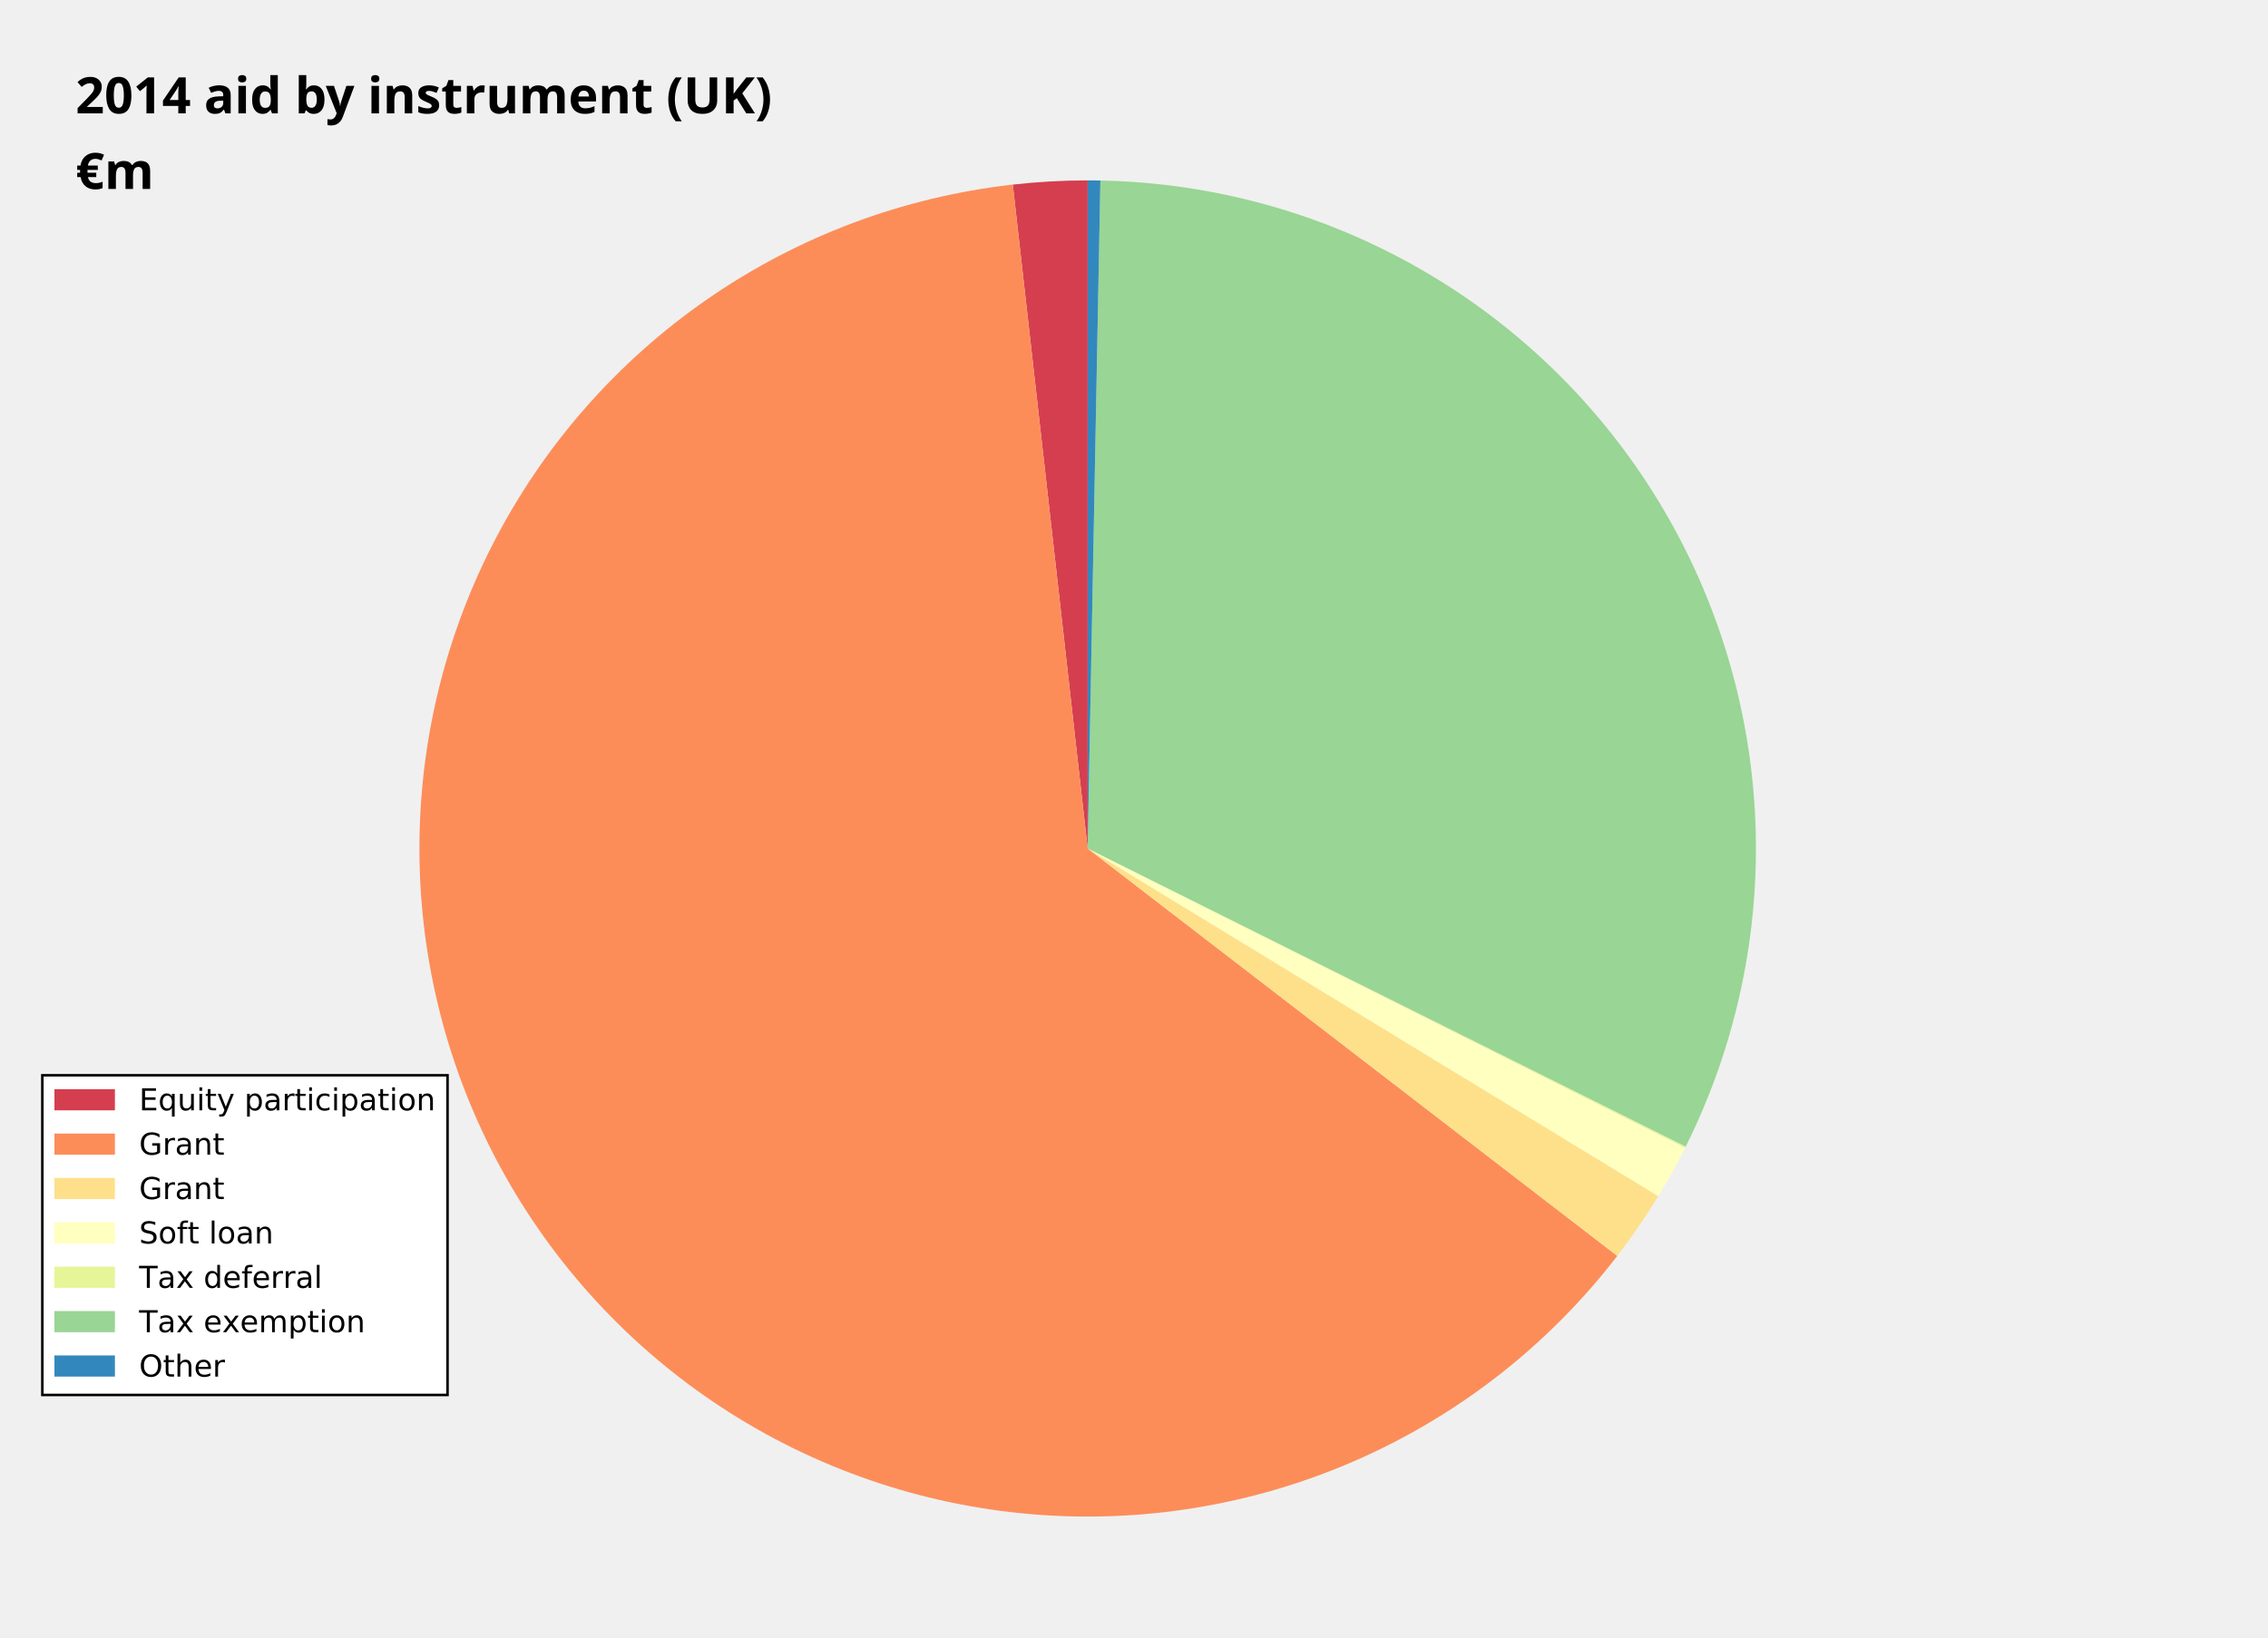
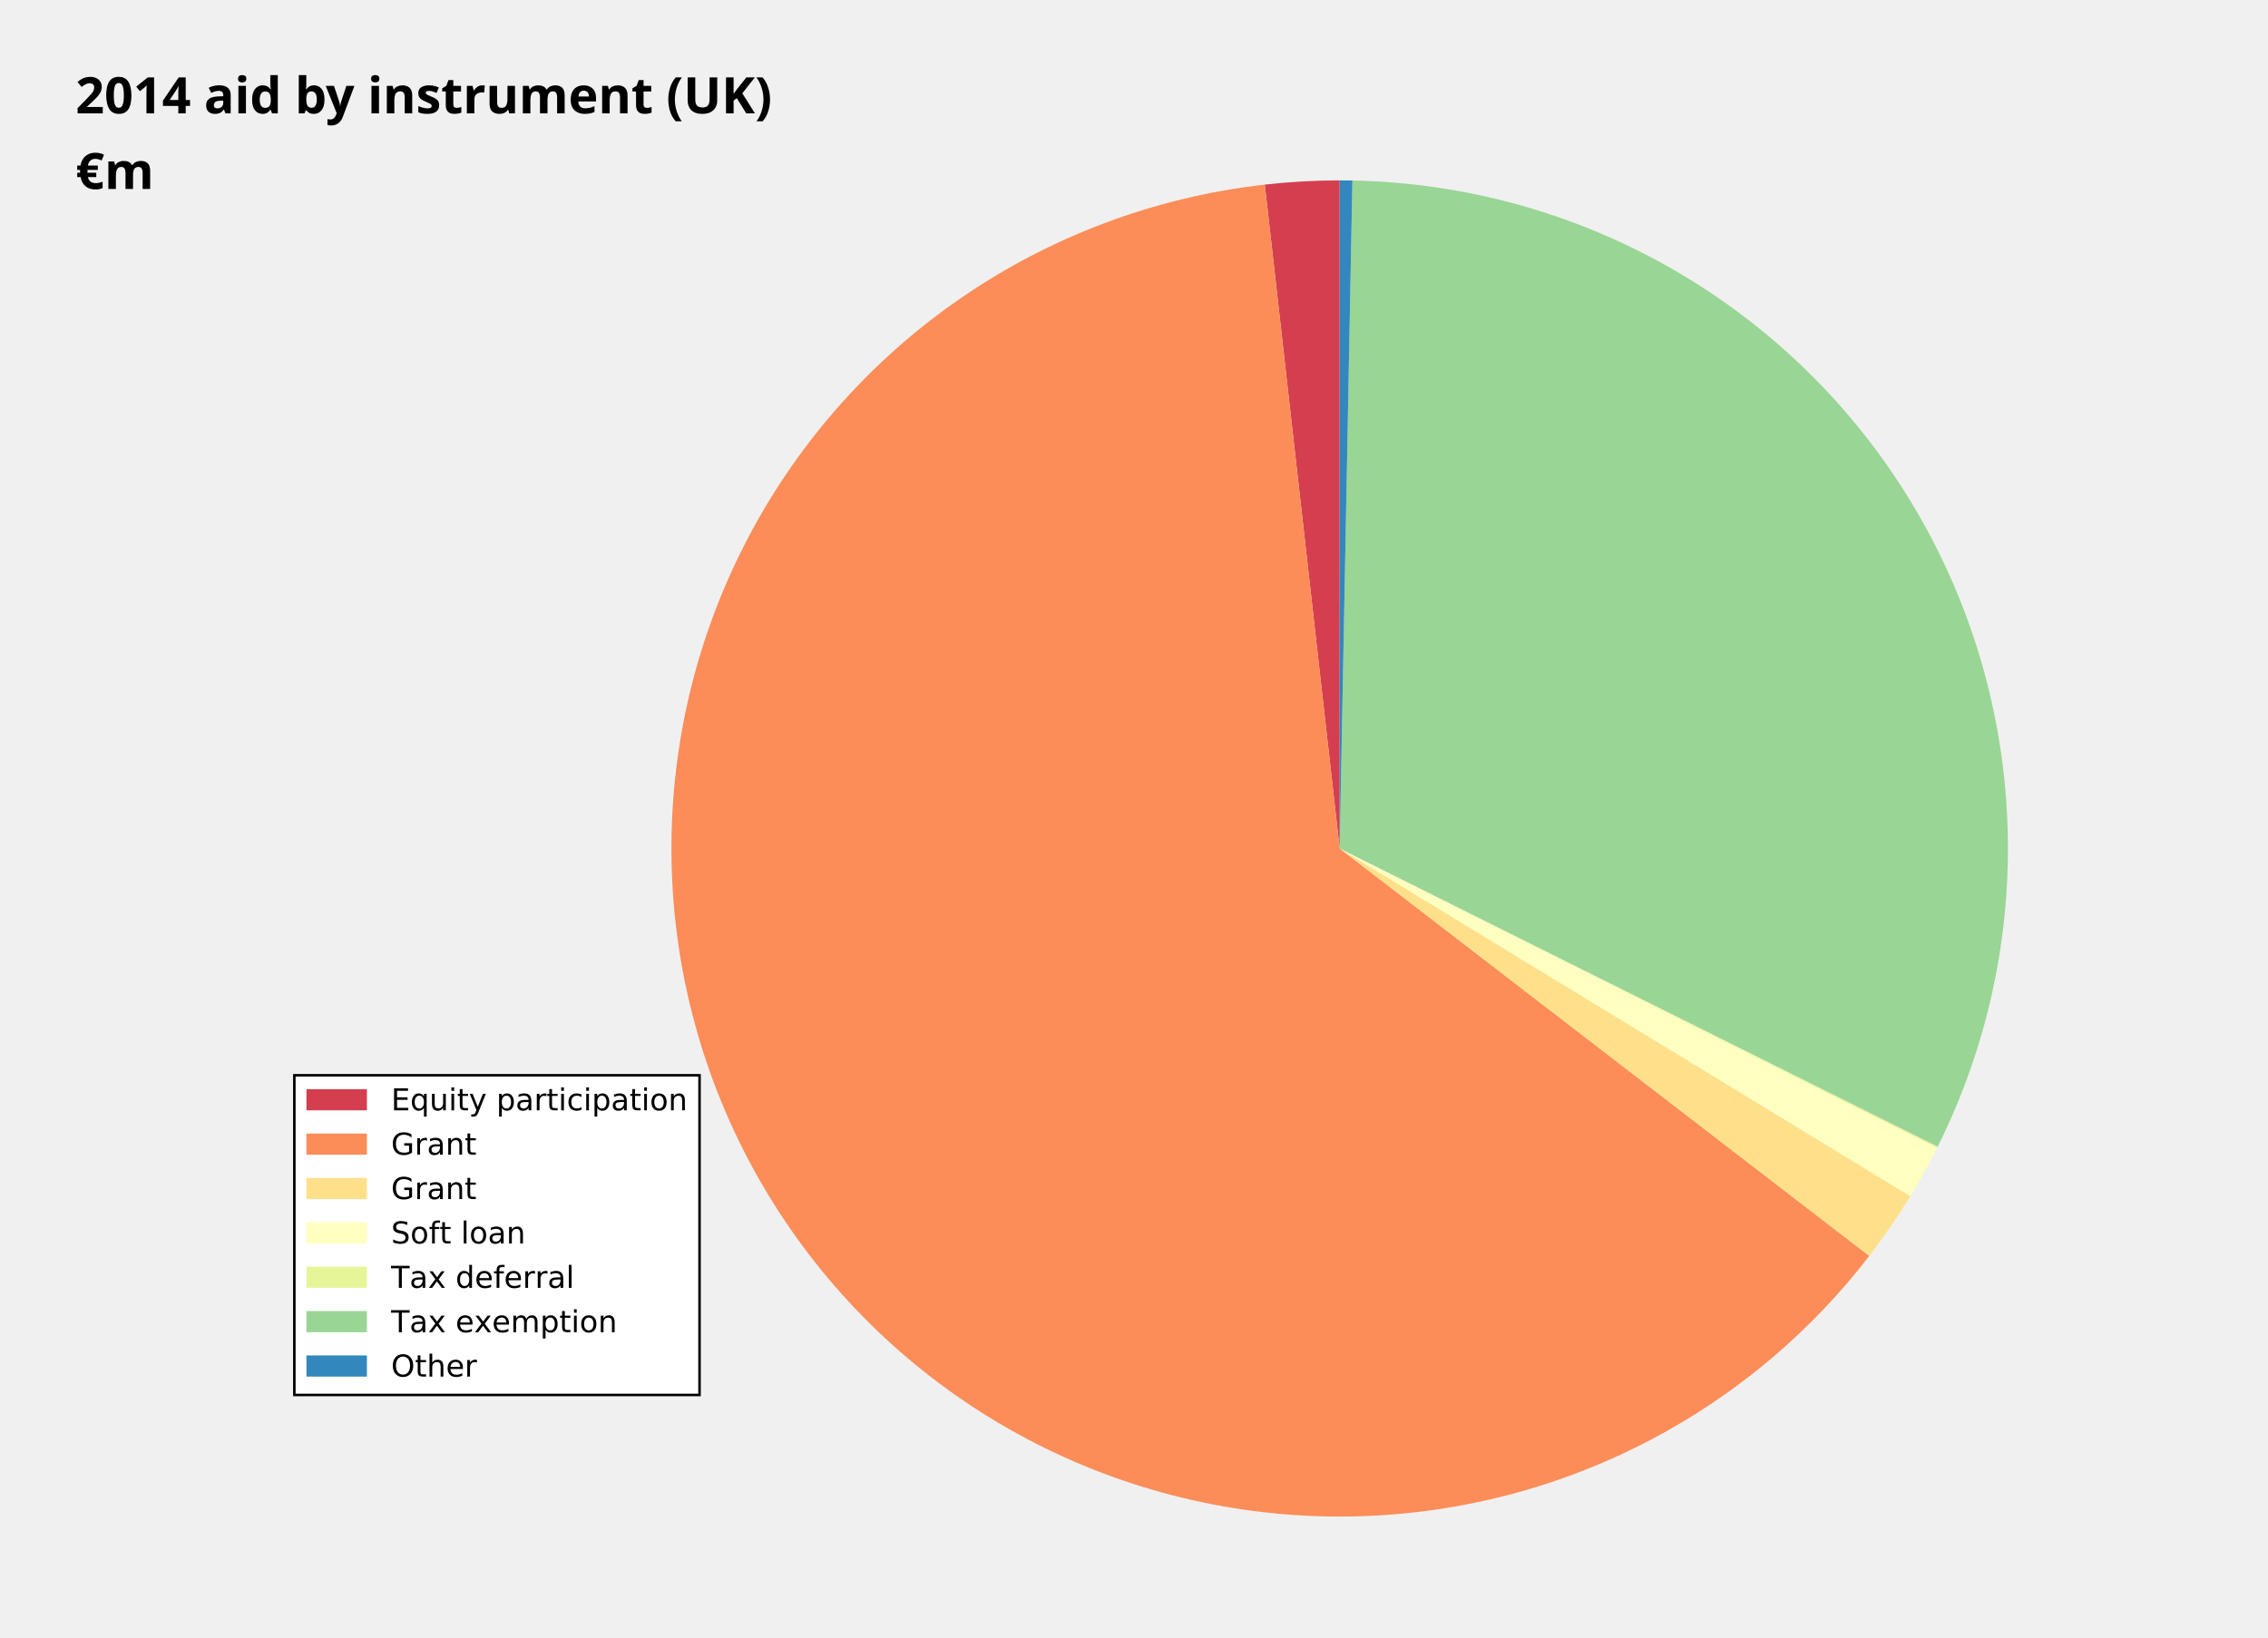
<svg xmlns="http://www.w3.org/2000/svg" xmlns:xlink="http://www.w3.org/1999/xlink" height="650" version="1.1" width="900">
  <defs>
    <style type="text/css">
   *{stroke-linecap:butt;stroke-linejoin:round;stroke-miterlimit:100000;}
  </style>
  </defs>
  <style>
  .tooltip{
	   font-size: 12px;
       font-family: "Helvetica";
       fill: white;
       stroke: white;
       stroke-width: 0.85;
        }
        .tooltip_bg{
	   fill: #34495E;
	   stroke: white;
	   stroke-width: 1;
	   opacity: 0.85;
        }
    .section:hover
    {
        opacity: 0.5;
    }
    .title
			{
				font-family: sans-serif;
				font-size: 20px;
				font-weight: bold;
			}
    .subtitle	
			{
				font-family: sans-serif;
				font-size: 14px;
				font-style: italic;
			}
    
 </style>
-   <g id="figure_1" transform="translate(0 50)scale(2)">
-     <g id="patch_1" transform="translate(50 0)">
+   <g id="figure_1" transform="translate(100 50)scale(2)">
+     <g id="patch_1">
      <path d="M 0 288  L 432 288  L 432 0  L 0 0  z " style="fill:#ffffff;" visibility="hidden" />
    </g>
    <g id="axes_1">
      <g id="patch_2">
        <path atitle="Equity participation" class="section" d="M 215.808 10.8  C 213.326 10.8 210.845 10.87 208.367 11.009  C 205.889 11.148 203.415 11.357 200.949 11.635  L 215.808 143.389  L 215.808 10.8  z " style="fill:#d53e4f;" value="134.6" />
      </g>
      <g id="patch_3">
        <path atitle="Grant" class="section" d="M 200.949 11.635  C 179.187 14.09 158.369 21.898 140.36 34.359  C 122.352 46.821 107.708 63.553 97.743 83.053  C 87.777 102.554 82.796 124.224 83.247 146.119  C 83.698 168.014 89.566 189.46 100.326 208.534  C 111.086 227.609 126.406 243.723 144.912 255.433  C 163.419 267.143 184.541 274.087 206.385 275.644  C 228.23 277.2 250.123 273.32 270.103 264.353  C 290.082 255.385 307.532 241.605 320.888 224.249  L 215.808 143.389  L 200.949 11.635  z " style="fill:#fc8d59;" value="4727.2" />
      </g>
      <g id="patch_4">
        <path atitle="Grant" class="section" d="M 320.888 224.249  C 322.351 222.348 323.762 220.408 325.119 218.43  C 326.477 216.452 327.781 214.438 329.029 212.389  L 215.808 143.389  L 320.888 224.249  z " style="fill:#fee08b;" value="130.1" />
      </g>
      <g id="patch_5">
        <path atitle="Soft loan" class="section" d="M 329.029 212.389  C 329.98 210.829 330.899 209.249 331.784 207.651  C 332.67 206.053 333.522 204.436 334.341 202.803  L 215.808 143.389  L 329.029 212.389  z " style="fill:#ffffbf;" value="99.1" />
      </g>
      <g id="patch_6">
        <path atitle="Tax deferral" class="section" d="M 334.341 202.803  C 334.362 202.761 334.382 202.72 334.403 202.679  C 334.424 202.638 334.444 202.596 334.465 202.555  L 215.808 143.389  L 334.341 202.803  z " style="fill:#e6f598;" value="2.5" />
      </g>
      <g id="patch_7">
        <path atitle="Tax exemption" class="section" d="M 334.465 202.555  C 344.449 182.533 349.204 160.305 348.286 137.951  C 347.368 115.596 340.807 93.833 329.216 74.697  C 317.625 55.56 301.376 39.665 281.989 28.498  C 262.602 17.33 240.7 11.25 218.33 10.824  L 215.808 143.389  L 334.465 202.555  z " style="fill:#99d594;" value="2414.2" />
      </g>
      <g id="patch_8">
        <path atitle="Other" class="section" d="M 218.33 10.824  C 217.91 10.816 217.49 10.81 217.069 10.806  C 216.649 10.802 216.229 10.8 215.808 10.8  L 215.808 143.389  L 218.33 10.824  z " style="fill:#3288bd;" value="22.8" />
      </g>
      <g id="matplotlib.axis_1" />
      <g id="matplotlib.axis_2" />
      <g id="legend_1" transform="translate(0,180) scale(0.5)">
        <g id="patch_9">
          <path d="M 16.8 143.696  L 177.593 143.696  L 177.593 16.8  L 16.8 16.8  z " style="fill:#ffffff;stroke:#000000;stroke-linejoin:miter;" />
        </g>
        <g id="patch_10">
          <path d="M 21.6 30.718  L 45.6 30.718  L 45.6 22.318  L 21.6 22.318  z " style="fill:#d53e4f;" />
        </g>
        <g id="text_1">
          <defs>
            <path d="M 34.281 27.484  Q 23.391 27.484 19.188 25  Q 14.984 22.516 14.984 16.5  Q 14.984 11.719 18.141 8.906  Q 21.297 6.109 26.703 6.109  Q 34.188 6.109 38.703 11.406  Q 43.219 16.703 43.219 25.484  L 43.219 27.484  z M 52.203 31.203  L 52.203 0  L 43.219 0  L 43.219 8.297  Q 40.141 3.328 35.547 0.953  Q 30.953 -1.422 24.312 -1.422  Q 15.922 -1.422 10.953 3.297  Q 6 8.016 6 15.922  Q 6 25.141 12.172 29.828  Q 18.359 34.516 30.609 34.516  L 43.219 34.516  L 43.219 35.406  Q 43.219 41.609 39.141 45  Q 35.062 48.391 27.688 48.391  Q 23 48.391 18.547 47.266  Q 14.109 46.141 10.016 43.891  L 10.016 52.203  Q 14.938 54.109 19.578 55.047  Q 24.219 56 28.609 56  Q 40.484 56 46.344 49.844  Q 52.203 43.703 52.203 31.203  " id="BitstreamVeraSans-Roman-61" />
            <path d="M 30.609 48.391  Q 23.391 48.391 19.188 42.75  Q 14.984 37.109 14.984 27.297  Q 14.984 17.484 19.156 11.844  Q 23.344 6.203 30.609 6.203  Q 37.797 6.203 41.984 11.859  Q 46.188 17.531 46.188 27.297  Q 46.188 37.016 41.984 42.703  Q 37.797 48.391 30.609 48.391  M 30.609 56  Q 42.328 56 49.016 48.375  Q 55.719 40.766 55.719 27.297  Q 55.719 13.875 49.016 6.219  Q 42.328 -1.422 30.609 -1.422  Q 18.844 -1.422 12.172 6.219  Q 5.516 13.875 5.516 27.297  Q 5.516 40.766 12.172 48.375  Q 18.844 56 30.609 56  " id="BitstreamVeraSans-Roman-6f" />
            <path d="M 18.312 70.219  L 18.312 54.688  L 36.812 54.688  L 36.812 47.703  L 18.312 47.703  L 18.312 18.016  Q 18.312 11.328 20.141 9.422  Q 21.969 7.516 27.594 7.516  L 36.812 7.516  L 36.812 0  L 27.594 0  Q 17.188 0 13.234 3.875  Q 9.281 7.766 9.281 18.016  L 9.281 47.703  L 2.688 47.703  L 2.688 54.688  L 9.281 54.688  L 9.281 70.219  z " id="BitstreamVeraSans-Roman-74" />
            <path d="M 9.812 72.906  L 55.906 72.906  L 55.906 64.594  L 19.672 64.594  L 19.672 43.016  L 54.391 43.016  L 54.391 34.719  L 19.672 34.719  L 19.672 8.297  L 56.781 8.297  L 56.781 0  L 9.812 0  z " id="BitstreamVeraSans-Roman-45" />
            <path d="M 41.109 46.297  Q 39.594 47.172 37.812 47.578  Q 36.031 48 33.891 48  Q 26.266 48 22.188 43.047  Q 18.109 38.094 18.109 28.812  L 18.109 0  L 9.078 0  L 9.078 54.688  L 18.109 54.688  L 18.109 46.188  Q 20.953 51.172 25.484 53.578  Q 30.031 56 36.531 56  Q 37.453 56 38.578 55.875  Q 39.703 55.766 41.062 55.516  z " id="BitstreamVeraSans-Roman-72" />
            <path id="BitstreamVeraSans-Roman-20" />
            <path d="M 8.5 21.578  L 8.5 54.688  L 17.484 54.688  L 17.484 21.922  Q 17.484 14.156 20.5 10.266  Q 23.531 6.391 29.594 6.391  Q 36.859 6.391 41.078 11.031  Q 45.312 15.672 45.312 23.688  L 45.312 54.688  L 54.297 54.688  L 54.297 0  L 45.312 0  L 45.312 8.406  Q 42.047 3.422 37.719 1  Q 33.406 -1.422 27.688 -1.422  Q 18.266 -1.422 13.375 4.438  Q 8.5 10.297 8.5 21.578  " id="BitstreamVeraSans-Roman-75" />
            <path d="M 18.109 8.203  L 18.109 -20.797  L 9.078 -20.797  L 9.078 54.688  L 18.109 54.688  L 18.109 46.391  Q 20.953 51.266 25.266 53.625  Q 29.594 56 35.594 56  Q 45.562 56 51.781 48.094  Q 58.016 40.188 58.016 27.297  Q 58.016 14.406 51.781 6.484  Q 45.562 -1.422 35.594 -1.422  Q 29.594 -1.422 25.266 0.953  Q 20.953 3.328 18.109 8.203  M 48.688 27.297  Q 48.688 37.203 44.609 42.844  Q 40.531 48.484 33.406 48.484  Q 26.266 48.484 22.188 42.844  Q 18.109 37.203 18.109 27.297  Q 18.109 17.391 22.188 11.75  Q 26.266 6.109 33.406 6.109  Q 40.531 6.109 44.609 11.75  Q 48.688 17.391 48.688 27.297  " id="BitstreamVeraSans-Roman-70" />
            <path d="M 14.797 27.297  Q 14.797 17.391 18.875 11.75  Q 22.953 6.109 30.078 6.109  Q 37.203 6.109 41.297 11.75  Q 45.406 17.391 45.406 27.297  Q 45.406 37.203 41.297 42.844  Q 37.203 48.484 30.078 48.484  Q 22.953 48.484 18.875 42.844  Q 14.797 37.203 14.797 27.297  M 45.406 8.203  Q 42.578 3.328 38.25 0.953  Q 33.938 -1.422 27.875 -1.422  Q 17.969 -1.422 11.734 6.484  Q 5.516 14.406 5.516 27.297  Q 5.516 40.188 11.734 48.094  Q 17.969 56 27.875 56  Q 33.938 56 38.25 53.625  Q 42.578 51.266 45.406 46.391  L 45.406 54.688  L 54.391 54.688  L 54.391 -20.797  L 45.406 -20.797  z " id="BitstreamVeraSans-Roman-71" />
            <path d="M 32.172 -5.078  Q 28.375 -14.844 24.75 -17.812  Q 21.141 -20.797 15.094 -20.797  L 7.906 -20.797  L 7.906 -13.281  L 13.188 -13.281  Q 16.891 -13.281 18.938 -11.516  Q 21 -9.766 23.484 -3.219  L 25.094 0.875  L 2.984 54.688  L 12.5 54.688  L 29.594 11.922  L 46.688 54.688  L 56.203 54.688  z " id="BitstreamVeraSans-Roman-79" />
            <path d="M 9.422 54.688  L 18.406 54.688  L 18.406 0  L 9.422 0  z M 9.422 75.984  L 18.406 75.984  L 18.406 64.594  L 9.422 64.594  z " id="BitstreamVeraSans-Roman-69" />
            <path d="M 54.891 33.016  L 54.891 0  L 45.906 0  L 45.906 32.719  Q 45.906 40.484 42.875 44.328  Q 39.844 48.188 33.797 48.188  Q 26.516 48.188 22.312 43.547  Q 18.109 38.922 18.109 30.906  L 18.109 0  L 9.078 0  L 9.078 54.688  L 18.109 54.688  L 18.109 46.188  Q 21.344 51.125 25.703 53.562  Q 30.078 56 35.797 56  Q 45.219 56 50.047 50.172  Q 54.891 44.344 54.891 33.016  " id="BitstreamVeraSans-Roman-6e" />
            <path d="M 48.781 52.594  L 48.781 44.188  Q 44.969 46.297 41.141 47.344  Q 37.312 48.391 33.406 48.391  Q 24.656 48.391 19.812 42.844  Q 14.984 37.312 14.984 27.297  Q 14.984 17.281 19.812 11.734  Q 24.656 6.203 33.406 6.203  Q 37.312 6.203 41.141 7.25  Q 44.969 8.297 48.781 10.406  L 48.781 2.094  Q 45.016 0.344 40.984 -0.531  Q 36.969 -1.422 32.422 -1.422  Q 20.062 -1.422 12.781 6.344  Q 5.516 14.109 5.516 27.297  Q 5.516 40.672 12.859 48.328  Q 20.219 56 33.016 56  Q 37.156 56 41.109 55.141  Q 45.062 54.297 48.781 52.594  " id="BitstreamVeraSans-Roman-63" />
          </defs>
          <g transform="translate(55.2 30.71813)scale(0.12 -0.12)">
            <use xlink:href="#BitstreamVeraSans-Roman-45" />
            <use x="63.184" xlink:href="#BitstreamVeraSans-Roman-71" />
            <use x="126.66" xlink:href="#BitstreamVeraSans-Roman-75" />
            <use x="190.039" xlink:href="#BitstreamVeraSans-Roman-69" />
            <use x="217.822" xlink:href="#BitstreamVeraSans-Roman-74" />
            <use x="257.031" xlink:href="#BitstreamVeraSans-Roman-79" />
            <use x="316.211" xlink:href="#BitstreamVeraSans-Roman-20" />
            <use x="347.998" xlink:href="#BitstreamVeraSans-Roman-70" />
            <use x="411.475" xlink:href="#BitstreamVeraSans-Roman-61" />
            <use x="472.754" xlink:href="#BitstreamVeraSans-Roman-72" />
            <use x="513.867" xlink:href="#BitstreamVeraSans-Roman-74" />
            <use x="553.076" xlink:href="#BitstreamVeraSans-Roman-69" />
            <use x="580.859" xlink:href="#BitstreamVeraSans-Roman-63" />
            <use x="635.84" xlink:href="#BitstreamVeraSans-Roman-69" />
            <use x="663.623" xlink:href="#BitstreamVeraSans-Roman-70" />
            <use x="727.1" xlink:href="#BitstreamVeraSans-Roman-61" />
            <use x="788.379" xlink:href="#BitstreamVeraSans-Roman-74" />
            <use x="827.588" xlink:href="#BitstreamVeraSans-Roman-69" />
            <use x="855.371" xlink:href="#BitstreamVeraSans-Roman-6f" />
            <use x="916.553" xlink:href="#BitstreamVeraSans-Roman-6e" />
          </g>
        </g>
        <g id="patch_11">
          <path d="M 21.6 48.332  L 45.6 48.332  L 45.6 39.932  L 21.6 39.932  z " style="fill:#fc8d59;" />
        </g>
        <g id="text_2">
          <defs>
            <path d="M 59.516 10.406  L 59.516 29.984  L 43.406 29.984  L 43.406 38.094  L 69.281 38.094  L 69.281 6.781  Q 63.578 2.734 56.688 0.656  Q 49.812 -1.422 42 -1.422  Q 24.906 -1.422 15.25 8.562  Q 5.609 18.562 5.609 36.375  Q 5.609 54.25 15.25 64.234  Q 24.906 74.219 42 74.219  Q 49.125 74.219 55.547 72.453  Q 61.969 70.703 67.391 67.281  L 67.391 56.781  Q 61.922 61.422 55.766 63.766  Q 49.609 66.109 42.828 66.109  Q 29.438 66.109 22.719 58.641  Q 16.016 51.172 16.016 36.375  Q 16.016 21.625 22.719 14.156  Q 29.438 6.688 42.828 6.688  Q 48.047 6.688 52.141 7.594  Q 56.25 8.5 59.516 10.406  " id="BitstreamVeraSans-Roman-47" />
          </defs>
          <g transform="translate(55.2 48.33187)scale(0.12 -0.12)">
            <use xlink:href="#BitstreamVeraSans-Roman-47" />
            <use x="77.49" xlink:href="#BitstreamVeraSans-Roman-72" />
            <use x="118.604" xlink:href="#BitstreamVeraSans-Roman-61" />
            <use x="179.883" xlink:href="#BitstreamVeraSans-Roman-6e" />
            <use x="243.262" xlink:href="#BitstreamVeraSans-Roman-74" />
          </g>
        </g>
        <g id="patch_12">
          <path d="M 21.6 65.946  L 45.6 65.946  L 45.6 57.546  L 21.6 57.546  z " style="fill:#fee08b;" />
        </g>
        <g id="text_3">
          <g transform="translate(55.2 65.94563)scale(0.12 -0.12)">
            <use xlink:href="#BitstreamVeraSans-Roman-47" />
            <use x="77.49" xlink:href="#BitstreamVeraSans-Roman-72" />
            <use x="118.604" xlink:href="#BitstreamVeraSans-Roman-61" />
            <use x="179.883" xlink:href="#BitstreamVeraSans-Roman-6e" />
            <use x="243.262" xlink:href="#BitstreamVeraSans-Roman-74" />
          </g>
        </g>
        <g id="patch_13">
          <path d="M 21.6 83.559  L 45.6 83.559  L 45.6 75.159  L 21.6 75.159  z " style="fill:#ffffbf;" />
        </g>
        <g id="text_4">
          <defs>
            <path d="M 37.109 75.984  L 37.109 68.5  L 28.516 68.5  Q 23.688 68.5 21.797 66.547  Q 19.922 64.594 19.922 59.516  L 19.922 54.688  L 34.719 54.688  L 34.719 47.703  L 19.922 47.703  L 19.922 0  L 10.891 0  L 10.891 47.703  L 2.297 47.703  L 2.297 54.688  L 10.891 54.688  L 10.891 58.5  Q 10.891 67.625 15.141 71.797  Q 19.391 75.984 28.609 75.984  z " id="BitstreamVeraSans-Roman-66" />
            <path d="M 53.516 70.516  L 53.516 60.891  Q 47.906 63.578 42.922 64.891  Q 37.938 66.219 33.297 66.219  Q 25.25 66.219 20.875 63.094  Q 16.5 59.969 16.5 54.203  Q 16.5 49.359 19.406 46.891  Q 22.312 44.438 30.422 42.922  L 36.375 41.703  Q 47.406 39.594 52.656 34.297  Q 57.906 29 57.906 20.125  Q 57.906 9.516 50.797 4.047  Q 43.703 -1.422 29.984 -1.422  Q 24.812 -1.422 18.969 -0.25  Q 13.141 0.922 6.891 3.219  L 6.891 13.375  Q 12.891 10.016 18.656 8.297  Q 24.422 6.594 29.984 6.594  Q 38.422 6.594 43.016 9.906  Q 47.609 13.234 47.609 19.391  Q 47.609 24.75 44.312 27.781  Q 41.016 30.812 33.5 32.328  L 27.484 33.5  Q 16.453 35.688 11.516 40.375  Q 6.594 45.062 6.594 53.422  Q 6.594 63.094 13.406 68.656  Q 20.219 74.219 32.172 74.219  Q 37.312 74.219 42.625 73.281  Q 47.953 72.359 53.516 70.516  " id="BitstreamVeraSans-Roman-53" />
            <path d="M 9.422 75.984  L 18.406 75.984  L 18.406 0  L 9.422 0  z " id="BitstreamVeraSans-Roman-6c" />
          </defs>
          <g transform="translate(55.2 83.55938)scale(0.12 -0.12)">
            <use xlink:href="#BitstreamVeraSans-Roman-53" />
            <use x="63.477" xlink:href="#BitstreamVeraSans-Roman-6f" />
            <use x="124.658" xlink:href="#BitstreamVeraSans-Roman-66" />
            <use x="159.848" xlink:href="#BitstreamVeraSans-Roman-74" />
            <use x="199.057" xlink:href="#BitstreamVeraSans-Roman-20" />
            <use x="230.844" xlink:href="#BitstreamVeraSans-Roman-6c" />
            <use x="258.627" xlink:href="#BitstreamVeraSans-Roman-6f" />
            <use x="319.809" xlink:href="#BitstreamVeraSans-Roman-61" />
            <use x="381.088" xlink:href="#BitstreamVeraSans-Roman-6e" />
          </g>
        </g>
        <g id="patch_14">
          <path d="M 21.6 101.173  L 45.6 101.173  L 45.6 92.773  L 21.6 92.773  z " style="fill:#e6f598;" />
        </g>
        <g id="text_5">
          <defs>
            <path d="M 56.203 29.594  L 56.203 25.203  L 14.891 25.203  Q 15.484 15.922 20.484 11.062  Q 25.484 6.203 34.422 6.203  Q 39.594 6.203 44.453 7.469  Q 49.312 8.734 54.109 11.281  L 54.109 2.781  Q 49.266 0.734 44.188 -0.344  Q 39.109 -1.422 33.891 -1.422  Q 20.797 -1.422 13.156 6.188  Q 5.516 13.812 5.516 26.812  Q 5.516 40.234 12.766 48.109  Q 20.016 56 32.328 56  Q 43.359 56 49.781 48.891  Q 56.203 41.797 56.203 29.594  M 47.219 32.234  Q 47.125 39.594 43.094 43.984  Q 39.062 48.391 32.422 48.391  Q 24.906 48.391 20.391 44.141  Q 15.875 39.891 15.188 32.172  z " id="BitstreamVeraSans-Roman-65" />
            <path d="M -0.297 72.906  L 61.375 72.906  L 61.375 64.594  L 35.5 64.594  L 35.5 0  L 25.594 0  L 25.594 64.594  L -0.297 64.594  z " id="BitstreamVeraSans-Roman-54" />
            <path d="M 54.891 54.688  L 35.109 28.078  L 55.906 0  L 45.312 0  L 29.391 21.484  L 13.484 0  L 2.875 0  L 24.125 28.609  L 4.688 54.688  L 15.281 54.688  L 29.781 35.203  L 44.281 54.688  z " id="BitstreamVeraSans-Roman-78" />
            <path d="M 45.406 46.391  L 45.406 75.984  L 54.391 75.984  L 54.391 0  L 45.406 0  L 45.406 8.203  Q 42.578 3.328 38.25 0.953  Q 33.938 -1.422 27.875 -1.422  Q 17.969 -1.422 11.734 6.484  Q 5.516 14.406 5.516 27.297  Q 5.516 40.188 11.734 48.094  Q 17.969 56 27.875 56  Q 33.938 56 38.25 53.625  Q 42.578 51.266 45.406 46.391  M 14.797 27.297  Q 14.797 17.391 18.875 11.75  Q 22.953 6.109 30.078 6.109  Q 37.203 6.109 41.297 11.75  Q 45.406 17.391 45.406 27.297  Q 45.406 37.203 41.297 42.844  Q 37.203 48.484 30.078 48.484  Q 22.953 48.484 18.875 42.844  Q 14.797 37.203 14.797 27.297  " id="BitstreamVeraSans-Roman-64" />
          </defs>
          <g transform="translate(55.2 101.1731)scale(0.12 -0.12)">
            <use xlink:href="#BitstreamVeraSans-Roman-54" />
            <use x="60.834" xlink:href="#BitstreamVeraSans-Roman-61" />
            <use x="122.113" xlink:href="#BitstreamVeraSans-Roman-78" />
            <use x="181.293" xlink:href="#BitstreamVeraSans-Roman-20" />
            <use x="213.08" xlink:href="#BitstreamVeraSans-Roman-64" />
            <use x="276.557" xlink:href="#BitstreamVeraSans-Roman-65" />
            <use x="338.08" xlink:href="#BitstreamVeraSans-Roman-66" />
            <use x="373.285" xlink:href="#BitstreamVeraSans-Roman-65" />
            <use x="434.809" xlink:href="#BitstreamVeraSans-Roman-72" />
            <use x="475.906" xlink:href="#BitstreamVeraSans-Roman-72" />
            <use x="517.02" xlink:href="#BitstreamVeraSans-Roman-61" />
            <use x="578.299" xlink:href="#BitstreamVeraSans-Roman-6c" />
          </g>
        </g>
        <g id="patch_15">
          <path d="M 21.6 118.787  L 45.6 118.787  L 45.6 110.387  L 21.6 110.387  z " style="fill:#99d594;" />
        </g>
        <g id="text_6">
          <defs>
            <path d="M 52 44.188  Q 55.375 50.25 60.062 53.125  Q 64.75 56 71.094 56  Q 79.641 56 84.281 50.016  Q 88.922 44.047 88.922 33.016  L 88.922 0  L 79.891 0  L 79.891 32.719  Q 79.891 40.578 77.094 44.375  Q 74.312 48.188 68.609 48.188  Q 61.625 48.188 57.562 43.547  Q 53.516 38.922 53.516 30.906  L 53.516 0  L 44.484 0  L 44.484 32.719  Q 44.484 40.625 41.703 44.406  Q 38.922 48.188 33.109 48.188  Q 26.219 48.188 22.156 43.531  Q 18.109 38.875 18.109 30.906  L 18.109 0  L 9.078 0  L 9.078 54.688  L 18.109 54.688  L 18.109 46.188  Q 21.188 51.219 25.484 53.609  Q 29.781 56 35.688 56  Q 41.656 56 45.828 52.969  Q 50 49.953 52 44.188  " id="BitstreamVeraSans-Roman-6d" />
          </defs>
          <g transform="translate(55.2 118.7869)scale(0.12 -0.12)">
            <use xlink:href="#BitstreamVeraSans-Roman-54" />
            <use x="60.834" xlink:href="#BitstreamVeraSans-Roman-61" />
            <use x="122.113" xlink:href="#BitstreamVeraSans-Roman-78" />
            <use x="181.293" xlink:href="#BitstreamVeraSans-Roman-20" />
            <use x="213.08" xlink:href="#BitstreamVeraSans-Roman-65" />
            <use x="274.588" xlink:href="#BitstreamVeraSans-Roman-78" />
            <use x="333.721" xlink:href="#BitstreamVeraSans-Roman-65" />
            <use x="395.244" xlink:href="#BitstreamVeraSans-Roman-6d" />
            <use x="492.656" xlink:href="#BitstreamVeraSans-Roman-70" />
            <use x="556.133" xlink:href="#BitstreamVeraSans-Roman-74" />
            <use x="595.342" xlink:href="#BitstreamVeraSans-Roman-69" />
            <use x="623.125" xlink:href="#BitstreamVeraSans-Roman-6f" />
            <use x="684.307" xlink:href="#BitstreamVeraSans-Roman-6e" />
          </g>
        </g>
        <g id="patch_16">
          <path d="M 21.6 136.401  L 45.6 136.401  L 45.6 128.001  L 21.6 128.001  z " style="fill:#3288bd;" />
        </g>
        <g id="text_7">
          <defs>
            <path d="M 54.891 33.016  L 54.891 0  L 45.906 0  L 45.906 32.719  Q 45.906 40.484 42.875 44.328  Q 39.844 48.188 33.797 48.188  Q 26.516 48.188 22.312 43.547  Q 18.109 38.922 18.109 30.906  L 18.109 0  L 9.078 0  L 9.078 75.984  L 18.109 75.984  L 18.109 46.188  Q 21.344 51.125 25.703 53.562  Q 30.078 56 35.797 56  Q 45.219 56 50.047 50.172  Q 54.891 44.344 54.891 33.016  " id="BitstreamVeraSans-Roman-68" />
            <path d="M 39.406 66.219  Q 28.656 66.219 22.328 58.203  Q 16.016 50.203 16.016 36.375  Q 16.016 22.609 22.328 14.594  Q 28.656 6.594 39.406 6.594  Q 50.141 6.594 56.422 14.594  Q 62.703 22.609 62.703 36.375  Q 62.703 50.203 56.422 58.203  Q 50.141 66.219 39.406 66.219  M 39.406 74.219  Q 54.734 74.219 63.906 63.938  Q 73.094 53.656 73.094 36.375  Q 73.094 19.141 63.906 8.859  Q 54.734 -1.422 39.406 -1.422  Q 24.031 -1.422 14.812 8.828  Q 5.609 19.094 5.609 36.375  Q 5.609 53.656 14.812 63.938  Q 24.031 74.219 39.406 74.219  " id="BitstreamVeraSans-Roman-4f" />
          </defs>
          <g transform="translate(55.2 136.4006)scale(0.12 -0.12)">
            <use xlink:href="#BitstreamVeraSans-Roman-4f" />
            <use x="78.711" xlink:href="#BitstreamVeraSans-Roman-74" />
            <use x="117.92" xlink:href="#BitstreamVeraSans-Roman-68" />
            <use x="181.299" xlink:href="#BitstreamVeraSans-Roman-65" />
            <use x="242.822" xlink:href="#BitstreamVeraSans-Roman-72" />
          </g>
        </g>
      </g>
    </g>
  </g>
  <g id="title">
    <text class="title" x="30" y="45">
   2014 aid by instrument (UK)
  </text>
    <text class="title" x="30" y="75">
      €m 
  </text>
  </g>
  <rect class="tooltip_bg" id="tooltip_bg" x="0" y="0" rx="2" ry="2" width="100" height="20" visibility="hidden" />
    s
<text class="tooltip" id="tooltip" x="0" y="0" visibility="hidden">Tooltip</text>
</svg>
